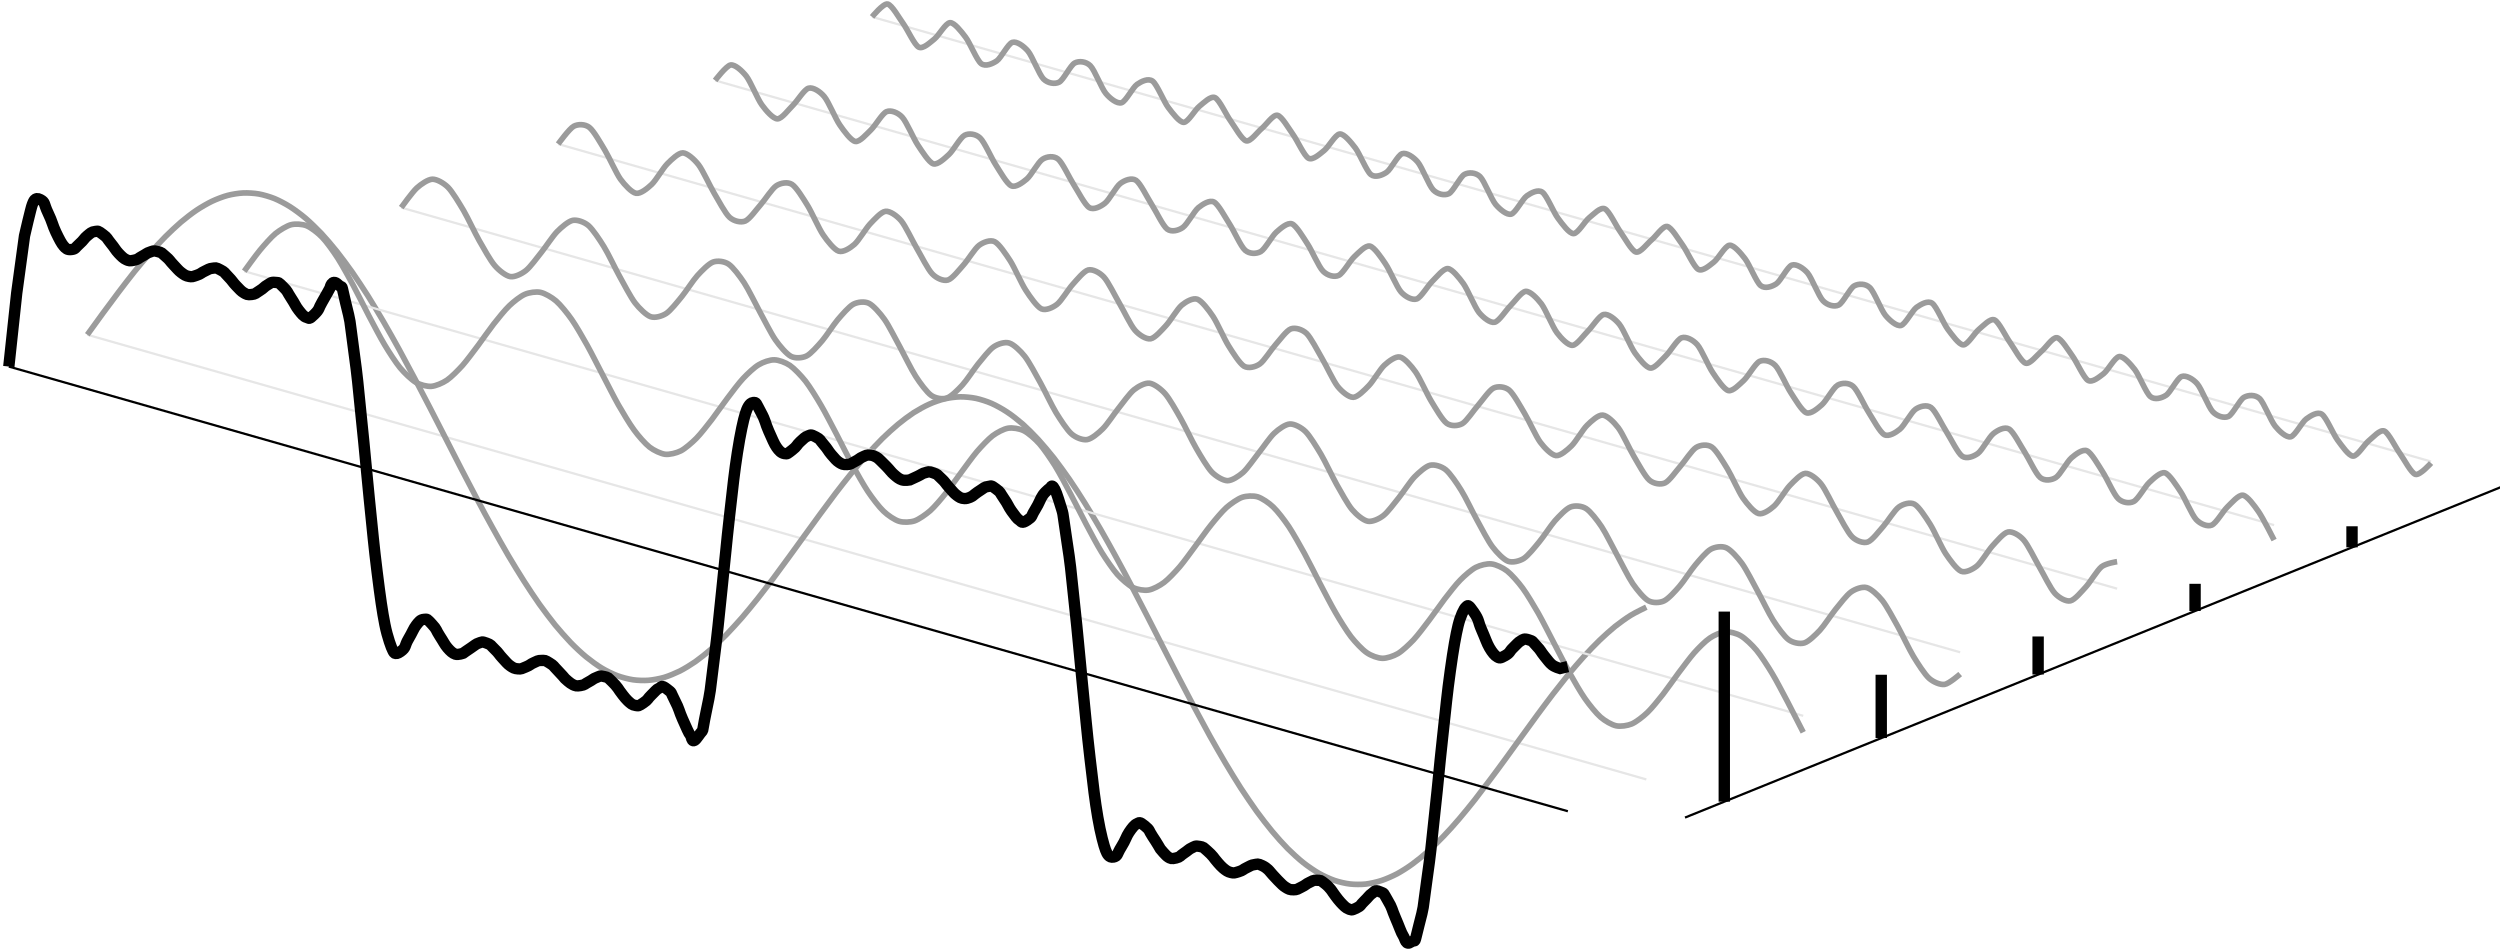
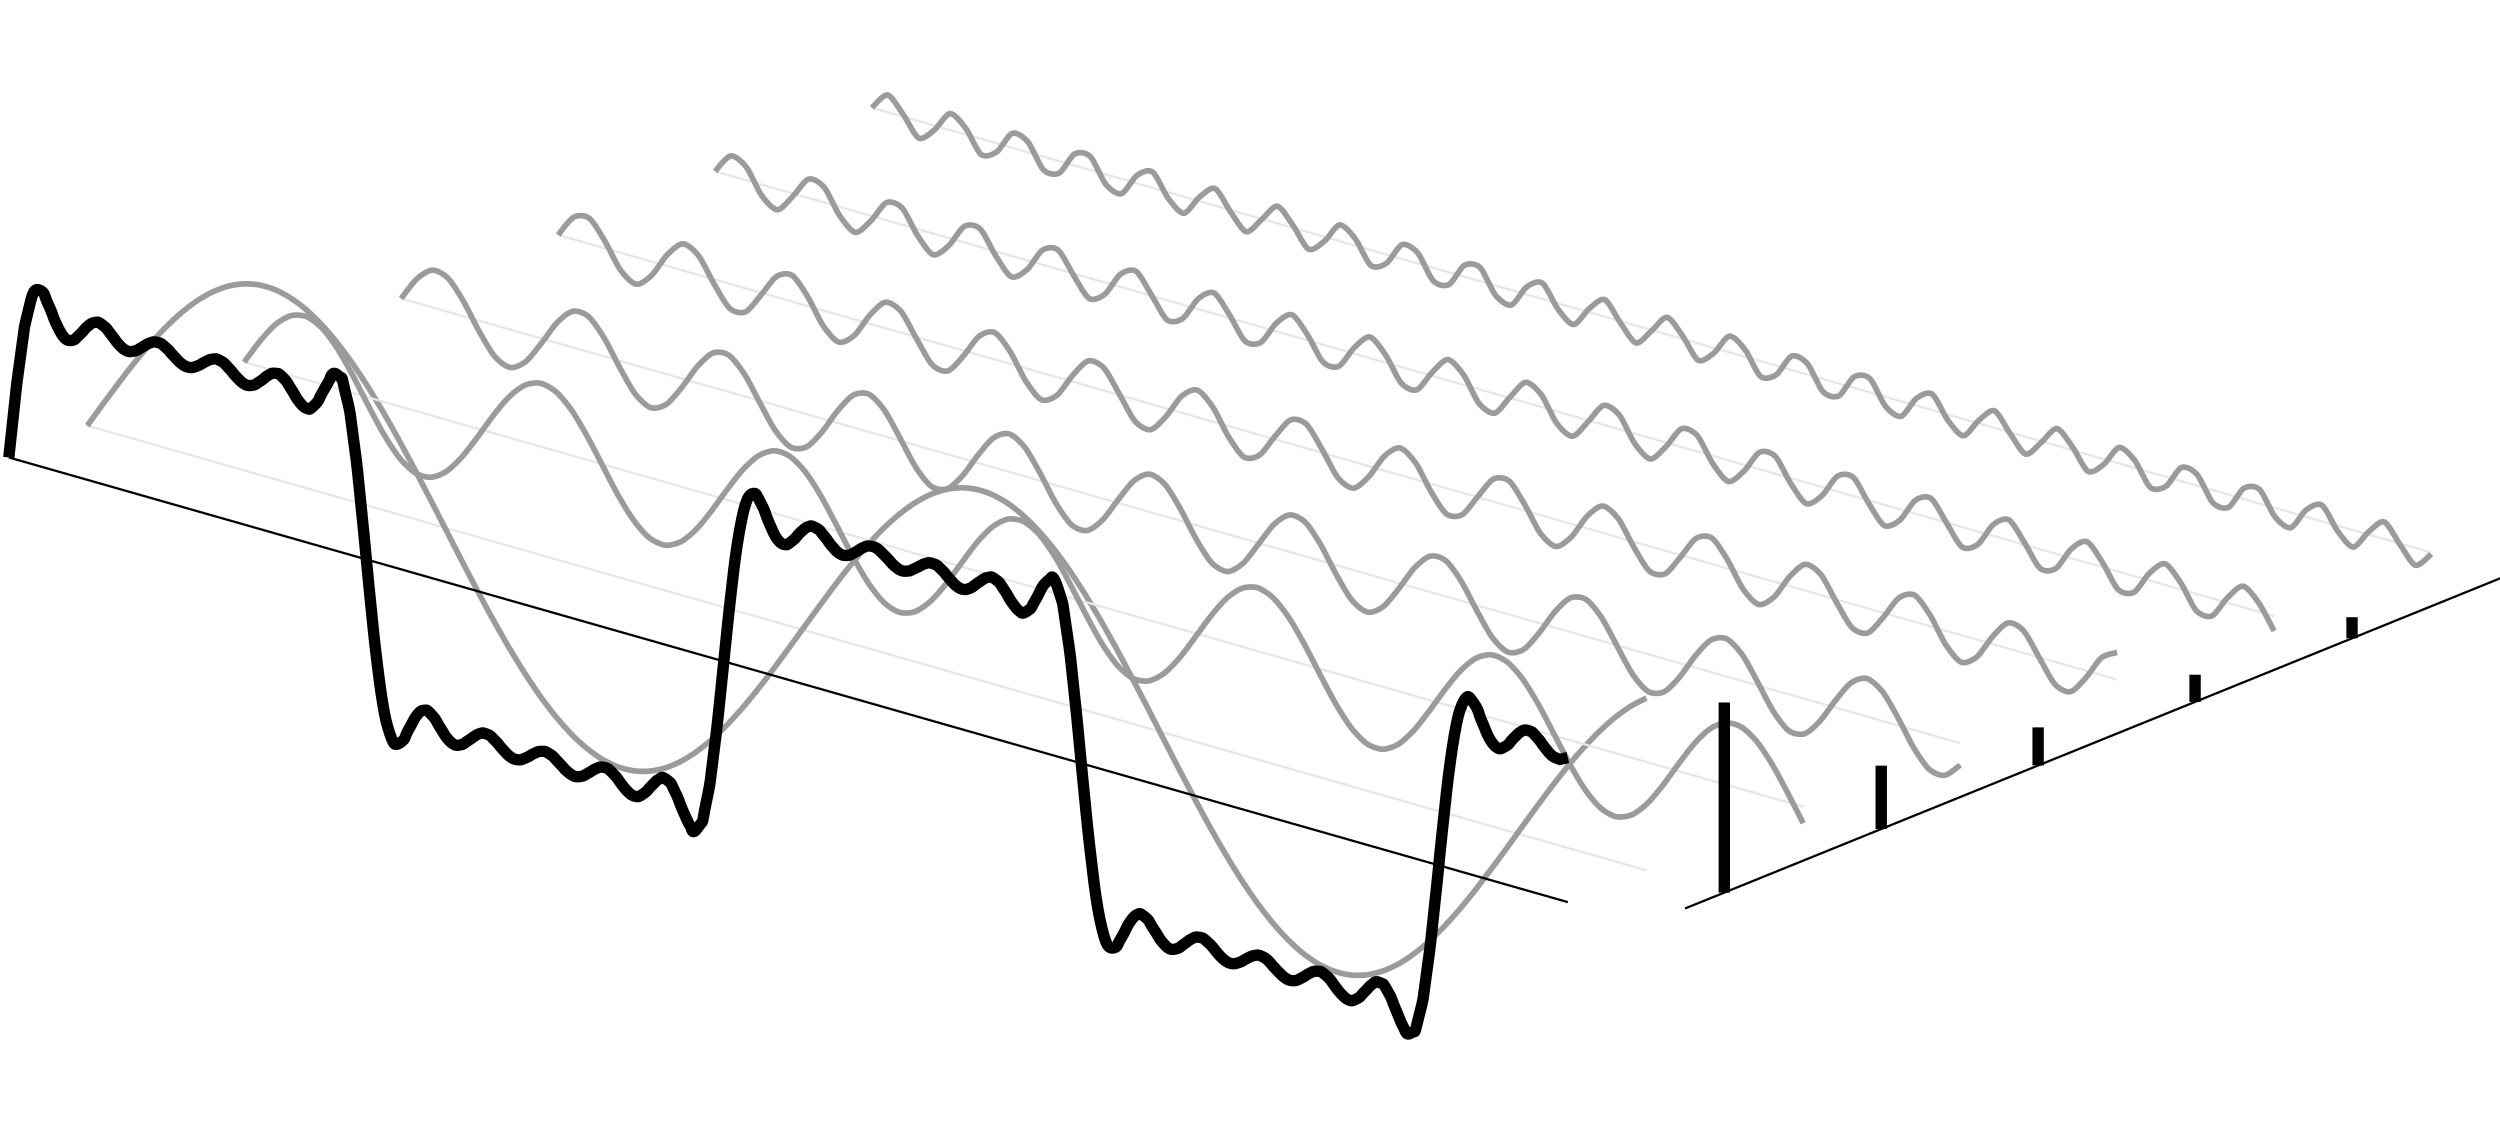
- <svg xmlns="http://www.w3.org/2000/svg" width="440px" height="167px" viewBox="0 0 440 167" version="1.1">
+ <svg xmlns="http://www.w3.org/2000/svg" width="440px" height="198px" viewBox="0 0 440 198" version="1.1">
  <defs />
  <g id="Page-1" stroke="none" stroke-width="1" fill="none" fill-rule="evenodd">
-     <g id="Artboard" transform="translate(0, -16)">
+     <g id="Artboard">
      <g id="surface1" transform="translate(1, 16)">
        <path d="M14.364,137.183 L288.757,58.915" id="Shape" stroke="#E6E6E6" stroke-width="0.399" transform="translate(151.5606, 98.04911) scale(1, -1) translate(-151.5606, -98.04911) " />
        <path d="M14.364,130.696 C14.364,130.696 16.359,133.441 17.113,134.486 C17.881,135.517 19.094,137.178 19.862,138.182 C20.617,139.187 21.843,140.767 22.598,141.718 C23.366,142.655 24.578,144.129 25.347,144.999 C26.101,145.856 27.327,147.182 28.095,147.946 C28.85,148.709 30.076,149.861 30.831,150.504 C31.599,151.147 32.812,152.097 33.58,152.606 C34.334,153.115 35.561,153.825 36.315,154.187 C37.083,154.548 38.296,155.017 39.064,155.218 C39.819,155.419 41.045,155.62 41.813,155.647 C42.568,155.687 43.794,155.606 44.549,155.472 C45.317,155.338 46.529,154.977 47.297,154.669 C48.052,154.361 49.278,153.718 50.033,153.236 C50.801,152.754 52.027,151.843 52.782,151.2 C53.55,150.544 54.763,149.365 55.531,148.562 C56.285,147.758 57.512,146.325 58.266,145.374 C59.034,144.423 60.247,142.763 61.015,141.678 C61.77,140.593 62.996,138.731 63.764,137.526 C64.519,136.321 65.745,134.285 66.499,132.986 C67.267,131.673 68.48,129.504 69.248,128.111 C70.003,126.731 71.229,124.441 71.984,123.008 C72.752,121.562 73.978,119.205 74.733,117.731 C75.501,116.258 76.713,113.861 77.482,112.374 C78.236,110.888 79.462,108.504 80.217,107.03 C80.985,105.557 82.198,103.2 82.966,101.767 C83.72,100.334 84.947,98.057 85.715,96.691 C86.469,95.312 87.696,93.155 88.45,91.856 C89.218,90.571 90.431,88.562 91.199,87.37 C91.954,86.178 93.18,84.343 93.935,83.272 C94.703,82.2 95.929,80.58 96.683,79.642 C97.452,78.718 98.664,77.325 99.432,76.535 C100.187,75.745 101.413,74.606 102.168,73.99 C102.936,73.361 104.149,72.477 104.917,72.022 C105.671,71.566 106.898,70.963 107.666,70.682 C108.42,70.401 109.646,70.08 110.401,69.972 C111.169,69.852 112.382,69.812 113.15,69.879 C113.905,69.932 115.131,70.173 115.885,70.388 C116.653,70.615 117.88,71.124 118.634,71.499 C119.402,71.888 120.615,72.624 121.383,73.16 C122.138,73.696 123.364,74.66 124.119,75.33 C124.887,75.986 126.1,77.164 126.868,77.941 C127.622,78.718 128.848,80.071 129.616,80.941 C130.371,81.825 131.597,83.312 132.352,84.263 C133.12,85.227 134.333,86.821 135.101,87.825 C135.855,88.843 137.082,90.504 137.836,91.548 C138.604,92.593 139.817,94.28 140.585,95.338 C141.34,96.383 142.566,98.084 143.334,99.115 C144.089,100.147 145.315,101.807 146.07,102.798 C146.838,103.789 148.05,105.356 148.818,106.294 C149.573,107.231 150.799,108.691 151.554,109.535 C152.322,110.392 153.548,111.691 154.303,112.441 C155.071,113.191 156.284,114.303 157.052,114.932 C157.806,115.562 159.033,116.472 159.787,116.968 C160.555,117.45 161.768,118.133 162.536,118.468 C163.291,118.816 164.517,119.245 165.285,119.419 C166.04,119.606 167.266,119.754 168.02,119.767 C168.788,119.78 170.001,119.66 170.769,119.499 C171.524,119.338 172.75,118.95 173.505,118.615 C174.273,118.28 175.499,117.597 176.254,117.088 C177.022,116.593 178.234,115.642 179.003,114.972 C179.757,114.289 180.983,113.084 181.738,112.254 C182.506,111.423 183.719,109.963 184.487,108.999 C185.241,108.022 186.468,106.334 187.236,105.222 C187.99,104.124 189.217,102.236 189.971,101.017 C190.739,99.798 191.952,97.736 192.72,96.423 C193.475,95.111 194.701,92.914 195.456,91.522 C196.224,90.129 197.45,87.825 198.204,86.379 C198.973,84.932 200.185,82.562 200.953,81.088 C201.708,79.615 202.934,77.218 203.689,75.731 C204.457,74.245 205.67,71.861 206.438,70.388 C207.192,68.928 208.419,66.584 209.187,65.151 C209.941,63.731 211.167,61.468 211.922,60.102 C212.69,58.736 213.903,56.593 214.671,55.321 C215.426,54.035 216.652,52.053 217.406,50.874 C218.175,49.696 219.401,47.901 220.155,46.843 C220.923,45.798 222.136,44.205 222.904,43.294 C223.659,42.37 224.885,41.017 225.64,40.254 C226.408,39.49 227.621,38.379 228.389,37.776 C229.143,37.173 230.369,36.343 231.138,35.901 C231.892,35.472 233.118,34.91 233.873,34.655 C234.641,34.388 235.854,34.106 236.622,34.026 C237.376,33.932 238.603,33.932 239.357,34.013 C240.125,34.106 241.338,34.374 242.106,34.629 C242.874,34.87 244.087,35.405 244.855,35.807 C245.61,36.209 246.836,36.986 247.591,37.548 C248.359,38.097 249.571,39.088 250.339,39.772 C251.094,40.455 252.32,41.66 253.075,42.45 C253.843,43.24 255.069,44.606 255.824,45.504 C256.592,46.388 257.805,47.901 258.573,48.865 C259.327,49.83 260.554,51.437 261.308,52.455 C262.076,53.459 263.289,55.133 264.057,56.178 C264.812,57.222 266.038,58.923 266.806,59.981 C267.561,61.026 268.787,62.713 269.541,63.745 C270.309,64.776 271.522,66.423 272.29,67.414 C273.045,68.392 274.271,69.946 275.026,70.883 C275.794,71.807 277.02,73.24 277.775,74.071 C278.543,74.914 279.755,76.187 280.524,76.923 C281.278,77.66 282.504,78.745 283.259,79.361 C284.027,79.963 285.24,80.847 286.008,81.316 C286.763,81.785 288.757,82.749 288.757,82.749" id="Shape" stroke="#9B9B9B" transform="translate(151.5606, 94.80541) scale(1, -1) translate(-151.5606, -94.80541) " />
        <path d="M41.988,125.987 L316.367,47.732" id="Shape" stroke="#E6E6E6" stroke-width="0.399" transform="translate(179.1777, 86.85938) scale(1, -1) translate(-179.1777, -86.85938) " />
        <path d="M41.988,120.592 C41.988,120.592 43.969,123.351 44.737,124.275 C45.492,125.186 46.718,126.579 47.473,127.208 C48.241,127.824 49.467,128.574 50.222,128.775 C50.99,128.963 52.202,128.896 52.97,128.588 C53.725,128.28 54.951,127.342 55.706,126.552 C56.474,125.762 57.687,124.061 58.455,122.869 C59.209,121.69 60.436,119.44 61.204,118.034 C61.958,116.628 63.185,114.15 63.939,112.704 C64.707,111.271 65.92,108.914 66.688,107.655 C67.443,106.382 68.669,104.494 69.423,103.583 C70.192,102.659 71.418,101.494 72.172,101.039 C72.94,100.583 74.153,100.275 74.921,100.329 C75.676,100.382 76.902,100.905 77.657,101.414 C78.425,101.936 79.638,103.168 80.406,104.012 C81.16,104.869 82.386,106.543 83.155,107.547 C83.909,108.565 85.135,110.333 85.89,111.297 C86.658,112.262 87.871,113.789 88.639,114.512 C89.393,115.235 90.62,116.199 91.374,116.521 C92.142,116.856 93.369,117.03 94.123,116.869 C94.891,116.708 96.104,116.012 96.872,115.356 C97.627,114.699 98.853,113.199 99.608,112.114 C100.376,111.03 101.588,108.9 102.356,107.534 C103.111,106.181 104.337,103.731 105.105,102.271 C105.86,100.824 107.086,98.4 107.841,97.061 C108.609,95.735 109.822,93.686 110.59,92.655 C111.344,91.61 112.571,90.217 113.325,89.628 C114.093,89.039 115.319,88.463 116.074,88.369 C116.842,88.289 118.055,88.583 118.823,88.972 C119.578,89.36 120.804,90.418 121.558,91.181 C122.326,91.958 123.539,93.525 124.307,94.516 C125.062,95.507 126.288,97.289 127.056,98.28 C127.811,99.284 129.037,100.918 129.792,101.722 C130.56,102.539 131.773,103.69 132.541,104.132 C133.295,104.588 134.521,105.016 135.276,104.989 C136.044,104.976 137.257,104.534 138.025,104.012 C138.78,103.489 140.006,102.204 140.774,101.239 C141.528,100.262 142.755,98.293 143.509,96.981 C144.277,95.681 145.49,93.297 146.258,91.851 C147.013,90.405 148.239,87.94 148.994,86.547 C149.762,85.155 150.988,82.972 151.743,81.833 C152.511,80.695 153.723,79.088 154.491,78.364 C155.246,77.628 156.472,76.811 157.227,76.583 C157.995,76.342 159.208,76.396 159.976,76.65 C160.73,76.918 161.957,77.775 162.725,78.445 C163.479,79.114 164.706,80.574 165.46,81.525 C166.228,82.463 167.441,84.217 168.209,85.235 C168.964,86.253 170.19,87.967 170.944,88.851 C171.713,89.735 172.939,91.047 173.693,91.623 C174.461,92.199 175.674,92.842 176.442,92.963 C177.197,93.083 178.423,92.896 179.178,92.521 C179.946,92.146 181.159,91.088 181.927,90.231 C182.681,89.387 183.907,87.579 184.676,86.36 C185.43,85.141 186.656,82.838 187.411,81.405 C188.179,79.985 189.392,77.507 190.16,76.074 C190.914,74.641 192.141,72.338 192.895,71.119 C193.663,69.887 194.89,68.092 195.644,67.235 C196.412,66.378 197.625,65.32 198.393,64.931 C199.148,64.556 200.374,64.356 201.129,64.476 C201.897,64.597 203.109,65.239 203.877,65.815 C204.632,66.378 205.858,67.69 206.626,68.574 C207.381,69.458 208.607,71.172 209.362,72.19 C210.13,73.208 211.343,74.963 212.111,75.9 C212.865,76.851 214.092,78.311 214.846,78.994 C215.614,79.664 216.84,80.521 217.595,80.789 C218.363,81.056 219.576,81.11 220.344,80.882 C221.099,80.641 222.325,79.838 223.079,79.101 C223.848,78.378 225.06,76.784 225.828,75.646 C226.583,74.507 227.809,72.324 228.577,70.931 C229.332,69.552 230.558,67.088 231.313,65.628 C232.081,64.181 233.294,61.797 234.062,60.498 C234.816,59.186 236.042,57.217 236.797,56.239 C237.565,55.262 238.778,53.976 239.546,53.454 C240.314,52.918 241.527,52.476 242.295,52.463 C243.049,52.436 244.276,52.851 245.03,53.293 C245.798,53.748 247.011,54.9 247.779,55.704 C248.534,56.521 249.76,58.141 250.515,59.146 C251.283,60.137 252.509,61.918 253.264,62.909 C254.032,63.9 255.244,65.481 256.012,66.244 C256.767,67.021 257.993,68.079 258.748,68.467 C259.516,68.856 260.729,69.164 261.497,69.07 C262.251,68.989 263.478,68.427 264.246,67.838 C265,67.248 266.227,65.856 266.981,64.824 C267.749,63.793 268.962,61.744 269.73,60.418 C270.485,59.079 271.711,56.655 272.465,55.208 C273.234,53.748 274.46,51.311 275.214,49.945 C275.982,48.579 277.195,46.449 277.963,45.364 C278.718,44.28 279.944,42.766 280.699,42.11 C281.467,41.44 282.68,40.744 283.448,40.583 C284.202,40.422 285.428,40.597 286.197,40.918 C286.951,41.239 288.177,42.19 288.932,42.914 C289.7,43.637 290.913,45.164 291.681,46.128 C292.435,47.092 293.662,48.86 294.416,49.878 C295.184,50.882 296.411,52.556 297.165,53.414 C297.933,54.271 299.146,55.503 299.914,56.012 C300.669,56.534 301.895,57.07 302.65,57.123 C303.418,57.177 304.63,56.869 305.398,56.414 C306.153,55.972 307.379,54.806 308.147,53.882 C308.902,52.972 310.128,51.083 310.883,49.824 C311.651,48.565 312.864,46.208 313.632,44.775 C314.386,43.329 316.367,39.445 316.367,39.445" id="Shape" stroke="#9B9B9B" transform="translate(179.1777, 84.16214) scale(1, -1) translate(-179.1777, -84.16214) " />
        <path d="M69.612,114.804 L343.991,36.536" id="Shape" stroke="#E6E6E6" stroke-width="0.399" transform="translate(206.8016, 75.66964) scale(1, -1) translate(-206.8016, -75.66964) " />
        <path d="M69.612,115.474 C69.612,115.474 71.593,118.233 72.361,118.929 C73.116,119.612 74.342,120.443 75.096,120.469 C75.865,120.483 77.077,119.813 77.845,119.05 C78.6,118.286 79.826,116.251 80.594,114.952 C81.349,113.652 82.575,111.027 83.33,109.688 C84.098,108.349 85.311,106.152 86.079,105.269 C86.833,104.385 88.059,103.447 88.814,103.327 C89.582,103.206 90.808,103.795 91.563,104.398 C92.331,105.001 93.544,106.688 94.312,107.639 C95.066,108.59 96.293,110.465 97.047,111.242 C97.815,112.019 99.028,113.063 99.796,113.224 C100.551,113.371 101.777,112.969 102.545,112.327 C103.3,111.684 104.526,109.849 105.281,108.617 C106.049,107.385 107.261,104.786 108.029,103.407 C108.784,102.041 110.01,99.697 110.765,98.706 C111.533,97.715 112.759,96.523 113.514,96.269 C114.282,96.001 115.495,96.349 116.263,96.844 C117.017,97.34 118.244,98.894 118.998,99.818 C119.766,100.755 120.979,102.67 121.747,103.514 C122.502,104.344 123.728,105.603 124.496,105.885 C125.251,106.166 126.477,106.032 127.231,105.523 C127.999,105.014 129.212,103.394 129.98,102.228 C130.735,101.077 131.961,98.545 132.716,97.152 C133.484,95.76 134.697,93.309 135.465,92.211 C136.219,91.126 137.445,89.693 138.214,89.291 C138.968,88.902 140.194,88.983 140.949,89.358 C141.717,89.733 142.93,91.139 143.698,92.023 C144.453,92.907 145.679,94.849 146.433,95.733 C147.201,96.63 148.428,98.063 149.182,98.465 C149.95,98.867 151.163,99.001 151.931,98.626 C152.686,98.251 153.912,96.871 154.667,95.8 C155.435,94.728 156.647,92.277 157.416,90.898 C158.17,89.505 159.396,86.961 160.164,85.782 C160.919,84.603 162.145,82.943 162.9,82.42 C163.668,81.885 164.881,81.697 165.649,81.952 C166.403,82.206 167.63,83.425 168.384,84.255 C169.152,85.086 170.379,87.001 171.133,87.938 C171.901,88.862 173.114,90.456 173.882,90.965 C174.637,91.487 175.863,91.876 176.617,91.635 C177.386,91.407 178.598,90.269 179.366,89.291 C180.121,88.327 181.347,86.01 182.115,84.63 C182.87,83.264 184.096,80.666 184.851,79.407 C185.619,78.161 186.832,76.286 187.6,75.63 C188.354,74.961 189.58,74.519 190.335,74.639 C191.103,74.76 192.329,75.777 193.084,76.541 C193.852,77.291 195.065,79.166 195.833,80.117 C196.587,81.068 197.814,82.782 198.568,83.398 C199.336,84.014 200.549,84.657 201.317,84.563 C202.072,84.469 203.298,83.586 204.066,82.715 C204.821,81.858 206.047,79.688 206.802,78.349 C207.57,77.01 208.782,74.385 209.55,73.086 C210.305,71.773 211.531,69.711 212.286,68.92 C213.054,68.144 214.28,67.42 215.035,67.407 C215.803,67.407 217.016,68.184 217.784,68.867 C218.538,69.536 219.765,71.331 220.519,72.282 C221.287,73.233 222.5,75.054 223.268,75.764 C224.023,76.474 225.249,77.344 226.017,77.385 C226.772,77.425 227.998,76.809 228.752,76.072 C229.52,75.322 230.733,73.327 231.501,72.041 C232.256,70.755 233.482,68.13 234.237,66.777 C235.005,65.425 236.218,63.202 236.986,62.304 C237.754,61.394 238.967,60.416 239.735,60.269 C240.489,60.121 241.715,60.67 242.47,61.26 C243.238,61.836 244.451,63.51 245.219,64.447 C245.974,65.398 247.2,67.286 247.954,68.077 C248.722,68.853 249.949,69.952 250.703,70.126 C251.471,70.3 252.684,69.952 253.452,69.336 C254.207,68.719 255.433,66.925 256.188,65.693 C256.956,64.474 258.168,61.889 258.937,60.51 C259.691,59.13 260.917,56.76 261.685,55.755 C262.44,54.751 263.666,53.505 264.421,53.224 C265.189,52.943 266.402,53.237 267.17,53.706 C267.924,54.188 269.151,55.715 269.905,56.639 C270.673,57.55 271.9,59.478 272.654,60.336 C273.422,61.179 274.635,62.478 275.403,62.773 C276.158,63.081 277.384,62.987 278.138,62.505 C278.907,62.023 280.119,60.456 280.887,59.304 C281.642,58.166 282.868,55.648 283.636,54.255 C284.391,52.862 285.617,50.385 286.372,49.273 C287.14,48.175 288.353,46.688 289.121,46.273 C289.875,45.858 291.101,45.885 291.856,46.246 C292.624,46.594 293.85,47.974 294.605,48.844 C295.373,49.715 296.586,51.657 297.354,52.554 C298.108,53.452 299.335,54.925 300.089,55.34 C300.857,55.769 302.07,55.943 302.838,55.594 C303.593,55.26 304.819,53.907 305.587,52.849 C306.342,51.804 307.568,49.38 308.323,48.001 C309.091,46.608 310.303,44.05 311.071,42.858 C311.826,41.666 313.052,39.965 313.807,39.416 C314.575,38.853 315.801,38.626 316.556,38.853 C317.324,39.081 318.537,40.273 319.305,41.09 C320.059,41.907 321.286,43.809 322.04,44.746 C322.808,45.684 324.021,47.291 324.789,47.827 C325.544,48.362 326.77,48.804 327.538,48.59 C328.293,48.389 329.519,47.291 330.273,46.34 C331.042,45.389 332.254,43.099 333.022,41.733 C333.777,40.367 335.003,37.755 335.758,36.496 C336.526,35.237 337.752,33.322 338.507,32.639 C339.275,31.956 340.488,31.447 341.256,31.554 C342.01,31.648 343.991,33.376 343.991,33.376" id="Shape" stroke="#9B9B9B" transform="translate(206.8016, 76.00481) scale(1, -1) translate(-206.8016, -76.00481) " />
        <path d="M97.236,103.607 L371.615,25.353" id="Shape" stroke="#E6E6E6" stroke-width="0.399" transform="translate(234.4254, 64.47991) scale(1, -1) translate(-234.4254, -64.47991) " />
        <path d="M97.236,102.364 C97.236,102.364 99.217,105.097 99.985,105.498 C100.739,105.9 101.966,105.887 102.72,105.298 C103.488,104.708 104.701,102.539 105.469,101.266 C106.224,100.007 107.45,97.235 108.205,96.177 C108.973,95.132 110.199,93.82 110.954,93.699 C111.722,93.565 112.934,94.543 113.702,95.266 C114.457,95.989 115.683,98.119 116.438,98.882 C117.206,99.659 118.419,100.824 119.187,100.811 C119.941,100.784 121.168,99.713 121.936,98.735 C122.69,97.757 123.917,95.039 124.671,93.753 C125.439,92.467 126.652,90.137 127.42,89.454 C128.175,88.771 129.401,88.503 130.155,88.811 C130.924,89.132 132.136,90.86 132.904,91.731 C133.659,92.588 134.885,94.543 135.653,95.039 C136.408,95.521 137.634,95.748 138.389,95.266 C139.157,94.784 140.37,92.775 141.138,91.543 C141.892,90.311 143.118,87.498 143.873,86.387 C144.641,85.262 145.867,83.735 146.622,83.507 C147.39,83.266 148.603,84.03 149.371,84.699 C150.126,85.356 151.352,87.458 152.106,88.275 C152.874,89.079 154.087,90.445 154.855,90.525 C155.61,90.606 156.836,89.775 157.604,88.864 C158.359,87.967 159.585,85.342 160.34,84.043 C161.108,82.744 162.32,80.28 163.089,79.503 C163.843,78.713 165.069,78.204 165.824,78.431 C166.592,78.646 167.818,80.239 168.573,81.083 C169.341,81.927 170.554,83.963 171.322,84.539 C172.076,85.101 173.303,85.556 174.057,85.181 C174.825,84.806 176.038,82.985 176.806,81.806 C177.561,80.614 178.787,77.775 179.555,76.61 C180.31,75.445 181.536,73.704 182.29,73.356 C183.059,73.021 184.271,73.556 185.039,74.159 C185.794,74.748 187.02,76.811 187.775,77.641 C188.543,78.485 189.769,80.012 190.524,80.199 C191.292,80.387 192.505,79.784 193.273,78.967 C194.027,78.164 195.253,75.646 196.008,74.347 C196.776,73.048 197.989,70.463 198.757,69.592 C199.512,68.722 200.738,67.972 201.506,68.092 C202.26,68.213 203.487,69.632 204.241,70.449 C205.009,71.28 206.222,73.369 206.99,74.012 C207.745,74.641 208.971,75.324 209.726,75.056 C210.494,74.775 211.72,73.181 212.475,72.043 C213.243,70.905 214.455,68.079 215.223,66.86 C215.978,65.641 217.204,63.713 217.959,63.257 C218.727,62.815 219.94,63.123 220.708,63.646 C221.462,64.155 222.689,66.15 223.457,67.007 C224.211,67.864 225.438,69.552 226.192,69.833 C226.96,70.114 228.173,69.753 228.941,69.043 C229.696,68.32 230.922,65.936 231.677,64.637 C232.445,63.351 233.671,60.659 234.425,59.708 C235.193,58.757 236.406,57.766 237.174,57.793 C237.929,57.806 239.155,59.052 239.91,59.842 C240.678,60.619 241.891,62.748 242.659,63.445 C243.413,64.141 244.64,65.052 245.394,64.878 C246.162,64.717 247.388,63.324 248.143,62.253 C248.911,61.168 250.124,58.382 250.892,57.123 C251.647,55.878 252.873,53.762 253.627,53.213 C254.395,52.664 255.608,52.731 256.376,53.159 C257.131,53.601 258.357,55.503 259.125,56.36 C259.88,57.231 261.106,59.039 261.861,59.414 C262.629,59.789 263.841,59.681 264.61,59.065 C265.364,58.436 266.59,56.199 267.345,54.927 C268.113,53.655 269.339,50.896 270.094,49.878 C270.862,48.847 272.075,47.628 272.843,47.534 C273.597,47.44 274.824,48.498 275.578,49.235 C276.346,49.972 277.559,52.114 278.327,52.864 C279.082,53.614 280.308,54.726 281.076,54.659 C281.831,54.606 283.057,53.44 283.811,52.436 C284.58,51.431 285.792,48.686 286.56,47.414 C287.315,46.128 288.541,43.851 289.296,43.208 C290.064,42.552 291.29,42.378 292.045,42.726 C292.813,43.074 294.026,44.856 294.794,45.713 C295.548,46.583 296.774,48.512 297.529,48.967 C298.297,49.436 299.51,49.556 300.278,49.034 C301.033,48.525 302.259,46.449 303.027,45.204 C303.781,43.958 305.008,41.159 305.762,40.061 C306.53,38.976 307.743,37.53 308.511,37.329 C309.266,37.128 310.492,37.972 311.247,38.655 C312.015,39.338 313.241,41.467 313.996,42.257 C314.764,43.048 315.976,44.347 316.744,44.4 C317.499,44.44 318.725,43.516 319.48,42.579 C320.248,41.655 321.461,39.003 322.229,37.704 C322.983,36.405 324.21,33.981 324.978,33.231 C325.732,32.494 326.959,32.065 327.713,32.32 C328.481,32.574 329.694,34.222 330.462,35.079 C331.217,35.936 332.443,37.945 333.198,38.481 C333.966,39.03 335.192,39.391 335.946,38.976 C336.715,38.561 337.927,36.673 338.695,35.467 C339.45,34.262 340.676,31.436 341.431,30.284 C342.199,29.132 343.412,27.472 344.18,27.164 C344.934,26.869 346.161,27.485 346.929,28.101 C347.683,28.731 348.909,30.806 349.664,31.637 C350.432,32.467 351.645,33.94 352.413,34.088 C353.168,34.235 354.394,33.552 355.148,32.695 C355.916,31.851 357.129,29.306 357.897,27.994 C358.652,26.695 359.878,24.15 360.646,23.306 C361.401,22.476 362.627,21.806 363.382,21.967 C364.15,22.128 365.362,23.614 366.131,24.445 C366.885,25.275 368.111,27.351 368.866,27.967 C369.634,28.57 371.615,28.864 371.615,28.864" id="Shape" stroke="#9B9B9B" transform="translate(234.4254, 63.85858) scale(1, -1) translate(-234.4254, -63.85858) " />
        <path d="M124.86,92.424 L399.239,14.156" id="Shape" stroke="#E6E6E6" stroke-width="0.399" transform="translate(262.0493, 53.29018) scale(1, -1) translate(-262.0493, -53.29018) " />
        <path d="M124.86,92.323 C124.86,92.323 126.841,94.935 127.595,95.042 C128.363,95.149 129.576,94.051 130.344,93.086 C131.099,92.109 132.325,89.055 133.093,88.011 C133.848,86.966 135.074,85.573 135.828,85.56 C136.597,85.56 137.809,87.22 138.577,87.97 C139.332,88.72 140.558,90.756 141.313,90.957 C142.081,91.171 143.307,90.395 144.062,89.497 C144.83,88.586 146.043,85.573 146.811,84.475 C147.565,83.377 148.791,81.703 149.546,81.582 C150.314,81.461 151.527,82.895 152.295,83.631 C153.05,84.354 154.276,86.524 155.044,86.832 C155.799,87.14 157.025,86.685 157.779,85.868 C158.547,85.051 159.76,82.118 160.528,80.966 C161.283,79.828 162.509,77.886 163.264,77.645 C164.032,77.417 165.258,78.595 166.013,79.292 C166.781,79.988 167.993,82.265 168.762,82.667 C169.516,83.069 170.742,82.921 171.497,82.198 C172.265,81.488 173.478,78.649 174.246,77.484 C175,76.305 176.227,74.109 176.995,73.774 C177.749,73.426 178.976,74.336 179.73,74.979 C180.498,75.636 181.711,77.966 182.479,78.448 C183.234,78.944 184.46,79.104 185.215,78.488 C185.983,77.872 187.209,75.18 187.963,74.002 C188.732,72.81 189.944,70.399 190.712,69.944 C191.467,69.475 192.693,70.104 193.448,70.694 C194.216,71.283 195.429,73.64 196.197,74.203 C196.951,74.765 198.178,75.247 198.946,74.738 C199.7,74.229 200.926,71.711 201.681,70.52 C202.449,69.341 203.662,66.729 204.43,66.153 C205.185,65.591 206.411,65.899 207.165,66.435 C207.933,66.957 209.16,69.301 209.914,69.93 C210.682,70.546 211.895,71.323 212.663,70.921 C213.418,70.533 214.644,68.229 215.399,67.051 C216.167,65.872 217.379,63.1 218.148,62.43 C218.902,61.761 220.128,61.761 220.896,62.203 C221.651,62.645 222.877,64.948 223.632,65.618 C224.4,66.301 225.613,67.359 226.381,67.078 C227.135,66.783 228.362,64.72 229.116,63.555 C229.884,62.403 231.097,59.511 231.865,58.747 C232.633,57.97 233.846,57.649 234.614,58.011 C235.369,58.359 236.595,60.582 237.35,61.292 C238.118,62.015 239.33,63.341 240.098,63.167 C240.853,62.993 242.079,61.185 242.834,60.06 C243.602,58.948 244.828,55.961 245.583,55.091 C246.351,54.234 247.564,53.604 248.332,53.859 C249.086,54.113 250.312,56.216 251.067,56.953 C251.835,57.703 253.048,59.256 253.816,59.203 C254.571,59.149 255.797,57.609 256.565,56.551 C257.32,55.479 258.546,52.439 259.3,51.488 C260.068,50.551 261.281,49.6 262.049,49.761 C262.804,49.908 264.03,51.85 264.785,52.613 C265.553,53.363 266.779,55.145 267.534,55.198 C268.302,55.252 269.514,54.006 270.283,53.002 C271.037,51.997 272.263,48.93 273.018,47.926 C273.786,46.908 274.999,45.649 275.767,45.703 C276.521,45.743 277.748,47.511 278.516,48.261 C279.27,49.011 280.497,50.966 281.251,51.127 C282.019,51.301 283.232,50.363 284,49.426 C284.755,48.488 285.981,45.448 286.736,44.377 C287.504,43.305 288.73,41.752 289.484,41.698 C290.253,41.631 291.465,43.171 292.233,43.908 C292.988,44.658 294.214,46.761 294.969,47.028 C295.737,47.296 296.95,46.68 297.718,45.823 C298.472,44.966 299.699,41.979 300.467,40.868 C301.221,39.743 302.447,37.908 303.202,37.734 C303.97,37.56 305.183,38.859 305.951,39.569 C306.706,40.292 307.932,42.515 308.686,42.877 C309.454,43.238 310.681,42.944 311.435,42.18 C312.203,41.417 313.416,38.524 314.184,37.372 C314.939,36.207 316.165,34.118 316.92,33.836 C317.688,33.542 318.9,34.573 319.669,35.256 C320.423,35.926 321.649,38.229 322.417,38.685 C323.172,39.127 324.398,39.153 325.153,38.484 C325.921,37.828 327.134,35.069 327.902,33.877 C328.656,32.698 329.883,30.381 330.637,29.979 C331.405,29.564 332.632,30.328 333.386,30.944 C334.154,31.573 335.367,33.917 336.135,34.453 C336.89,34.975 338.116,35.31 338.871,34.747 C339.639,34.185 340.851,31.6 341.619,30.408 C342.374,29.216 343.6,26.698 344.355,26.176 C345.123,25.653 346.349,26.122 347.104,26.671 C347.872,27.234 349.085,29.591 349.853,30.18 C350.607,30.783 351.834,31.426 352.588,30.97 C353.356,30.515 354.569,28.118 355.337,26.926 C356.092,25.747 357.318,23.042 358.086,22.426 C358.841,21.796 360.067,21.944 360.821,22.426 C361.589,22.908 362.802,25.238 363.57,25.895 C364.325,26.551 365.551,27.475 366.306,27.14 C367.074,26.792 368.3,24.622 369.055,23.444 C369.823,22.278 371.035,19.439 371.804,18.716 C372.558,17.993 373.784,17.819 374.539,18.22 C375.307,18.609 376.52,20.872 377.288,21.582 C378.042,22.278 379.269,23.47 380.037,23.256 C380.791,23.028 382.018,21.1 382.772,19.961 C383.54,18.823 384.753,15.877 385.521,15.046 C386.276,14.229 387.502,13.747 388.257,14.055 C389.025,14.35 390.251,16.52 391.005,17.243 C391.774,17.979 392.986,19.426 393.754,19.319 C394.509,19.211 395.735,17.537 396.49,16.453 C397.258,15.354 399.239,11.43 399.239,11.43" id="Shape" stroke="#9B9B9B" transform="translate(262.0493, 53.23967) scale(1, -1) translate(-262.0493, -53.23967) " />
        <path d="M152.484,81.228 L426.863,2.973" id="Shape" stroke="#E6E6E6" stroke-width="0.399" transform="translate(289.6731, 42.10045) scale(1, -1) translate(-289.6731, -42.10045) " />
        <path d="M152.484,81.238 C152.484,81.238 154.464,83.662 155.219,83.502 C155.987,83.327 157.2,81.118 157.968,80.06 C158.723,79.015 159.949,76.283 160.703,75.908 C161.472,75.533 162.698,76.752 163.452,77.341 C164.22,77.944 165.433,80.167 166.201,80.22 C166.956,80.261 168.182,78.68 168.937,77.676 C169.705,76.685 170.918,73.604 171.686,73.015 C172.44,72.439 173.666,72.975 174.435,73.497 C175.189,74.019 176.415,76.511 177.17,76.752 C177.938,76.993 179.151,76.122 179.919,75.225 C180.673,74.327 181.9,71.073 182.654,70.31 C183.422,69.546 184.649,69.359 185.403,69.747 C186.171,70.136 187.384,72.72 188.152,73.122 C188.907,73.524 190.133,73.403 190.888,72.653 C191.656,71.903 192.868,68.649 193.636,67.752 C194.391,66.841 195.617,65.903 196.385,66.131 C197.14,66.359 198.366,68.836 199.121,69.359 C199.889,69.894 201.102,70.497 201.87,69.921 C202.624,69.359 203.851,66.305 204.605,65.301 C205.373,64.296 206.599,62.649 207.354,62.676 C208.122,62.716 209.335,64.912 210.103,65.515 C210.858,66.118 212.084,67.377 212.838,67.028 C213.606,66.667 214.819,63.975 215.587,62.917 C216.342,61.872 217.568,59.609 218.336,59.421 C219.091,59.234 220.317,60.988 221.072,61.604 C221.84,62.234 223.052,64.069 223.821,63.921 C224.575,63.774 225.801,61.618 226.556,60.56 C227.324,59.515 228.537,56.756 229.305,56.354 C230.073,55.966 231.286,57.118 232.054,57.72 C232.808,58.31 234.035,60.56 234.789,60.627 C235.557,60.694 236.77,59.167 237.538,58.176 C238.293,57.185 239.519,54.077 240.274,53.488 C241.042,52.886 242.268,53.368 243.023,53.877 C243.791,54.386 245.003,56.89 245.771,57.158 C246.526,57.412 247.752,56.595 248.507,55.711 C249.275,54.827 250.488,51.56 251.256,50.783 C252.01,50.006 253.237,49.752 254.005,50.127 C254.759,50.515 255.985,53.1 256.74,53.515 C257.508,53.93 258.721,53.863 259.489,53.127 C260.244,52.39 261.47,49.149 262.224,48.238 C262.993,47.327 264.219,46.323 264.973,46.524 C265.741,46.738 266.954,49.202 267.722,49.738 C268.477,50.274 269.703,50.93 270.458,50.381 C271.226,49.845 272.439,46.805 273.207,45.801 C273.961,44.783 275.187,43.082 275.956,43.095 C276.71,43.109 277.936,45.278 278.691,45.881 C279.459,46.484 280.672,47.81 281.44,47.461 C282.194,47.127 283.421,44.475 284.175,43.417 C284.943,42.359 286.17,40.055 286.924,39.854 C287.692,39.653 288.905,41.354 289.673,41.984 C290.428,42.6 291.654,44.475 292.409,44.354 C293.177,44.22 294.389,42.104 295.157,41.06 C295.912,40.015 297.138,37.216 297.906,36.801 C298.661,36.386 299.887,37.497 300.642,38.086 C301.41,38.676 302.623,40.966 303.391,41.046 C304.145,41.127 305.372,39.653 306.126,38.676 C306.894,37.685 308.12,34.564 308.875,33.948 C309.643,33.332 310.856,33.747 311.624,34.256 C312.379,34.752 313.605,37.283 314.359,37.551 C315.127,37.819 316.34,37.069 317.108,36.198 C317.863,35.327 319.089,32.046 319.857,31.269 C320.612,30.479 321.838,30.158 322.593,30.519 C323.361,30.881 324.573,33.466 325.342,33.894 C326.096,34.323 327.322,34.323 328.077,33.6 C328.845,32.89 330.071,29.649 330.826,28.725 C331.594,27.801 332.807,26.743 333.575,26.93 C334.329,27.118 335.556,29.569 336.31,30.118 C337.078,30.653 338.291,31.377 339.059,30.841 C339.814,30.319 341.04,27.305 341.795,26.287 C342.563,25.269 343.789,23.515 344.544,23.515 C345.312,23.502 346.524,25.631 347.292,26.247 C348.047,26.863 349.273,28.229 350.028,27.908 C350.796,27.586 352.009,24.975 352.777,23.917 C353.531,22.859 354.758,20.502 355.526,20.287 C356.28,20.073 357.507,21.72 358.261,22.35 C359.029,22.966 360.242,24.881 361.01,24.774 C361.765,24.667 362.991,22.604 363.745,21.56 C364.514,20.515 365.74,17.689 366.494,17.261 C367.262,16.819 368.475,17.877 369.243,18.452 C369.998,19.042 371.224,21.359 371.979,21.452 C372.747,21.546 373.96,20.14 374.728,19.162 C375.482,18.185 376.708,15.037 377.477,14.408 C378.231,13.778 379.457,14.14 380.212,14.636 C380.98,15.118 382.193,17.662 382.961,17.944 C383.715,18.225 384.942,17.542 385.696,16.685 C386.464,15.827 387.691,12.546 388.445,11.743 C389.213,10.939 390.426,10.564 391.194,10.912 C391.949,11.261 393.175,13.832 393.93,14.274 C394.698,14.716 395.91,14.769 396.678,14.073 C397.433,13.377 398.659,10.149 399.427,9.211 C400.182,8.274 401.408,7.162 402.163,7.336 C402.931,7.511 404.144,9.935 404.912,10.484 C405.666,11.033 406.893,11.823 407.647,11.301 C408.415,10.792 409.641,7.819 410.396,6.787 C411.164,5.769 412.377,3.961 413.145,3.935 C413.9,3.908 415.126,5.997 415.88,6.613 C416.648,7.229 417.861,8.649 418.629,8.354 C419.384,8.046 420.61,5.475 421.378,4.417 C422.133,3.359 423.359,0.961 424.114,0.72 C424.882,0.479 426.863,2.716 426.863,2.716" id="Shape" stroke="#9B9B9B" transform="translate(289.6731, 42.10571) scale(1, -1) translate(-289.6731, -42.10571) " />
        <path d="M0.552,136.437 L1.94,149.362 L3.315,159.446 C3.315,159.446 4.462,164.439 4.689,164.964 C4.916,165.489 5.123,166.349 6.077,165.835 C7.032,165.321 6.649,165.152 7.452,163.478 C8.255,161.803 8.238,161.346 8.826,160.103 C9.415,158.859 9.857,158.035 10.214,157.638 C10.571,157.242 10.809,156.933 11.589,157.036 C12.368,157.138 12.166,157.304 12.963,158 C13.76,158.696 13.816,159.018 14.351,159.446 C14.886,159.874 15.104,160.152 15.725,160.21 C16.347,160.267 16.176,160.386 17.1,159.701 C18.024,159.015 17.754,159.043 18.488,158.161 C19.221,157.279 19.3,156.976 19.862,156.379 C20.424,155.782 20.772,155.446 21.237,155.241 C21.701,155.036 21.814,154.984 22.625,155.161 C23.435,155.338 23.298,155.482 23.999,155.844 C24.7,156.206 24.816,156.413 25.374,156.58 C25.931,156.748 25.912,156.905 26.761,156.674 C27.611,156.443 27.312,156.521 28.136,155.83 C28.96,155.14 28.833,155.07 29.51,154.37 C30.188,153.671 30.373,153.372 30.898,152.978 C31.424,152.583 31.694,152.393 32.273,152.295 C32.852,152.196 32.845,152.239 33.647,152.509 C34.449,152.779 34.378,152.932 35.022,153.219 C35.665,153.506 35.777,153.686 36.41,153.741 C37.042,153.796 36.885,153.937 37.784,153.46 C38.683,152.982 38.381,153.066 39.158,152.281 C39.936,151.497 39.926,151.318 40.546,150.674 C41.167,150.03 41.459,149.676 41.921,149.415 C42.383,149.154 42.515,149.018 43.295,149.12 C44.075,149.223 43.903,149.304 44.683,149.777 C45.464,150.25 45.512,150.502 46.058,150.795 C46.604,151.087 46.657,151.34 47.432,151.25 C48.207,151.16 47.902,151.368 48.82,150.473 C49.738,149.578 49.465,149.65 50.195,148.558 C50.924,147.466 51.037,147.029 51.569,146.362 C52.101,145.694 52.444,145.226 52.957,145.089 C53.469,144.953 53.329,144.634 54.331,145.625 C55.334,146.616 54.975,146.574 55.706,147.808 C56.437,149.042 57.094,150.286 57.094,150.286 C57.094,150.286 57.386,151.946 58.468,150.902 C59.551,149.857 58.864,151.659 59.843,147.634 C60.822,143.608 60.401,145.64 61.231,139.545 C62.061,133.449 61.87,134.367 62.605,127.344 C63.341,120.32 63.317,119.777 63.98,113.295 C64.642,106.812 64.79,104.987 65.367,100.33 C65.945,95.673 66.291,93.291 66.742,91.022 C67.193,88.753 67.934,86.824 68.116,86.509 C68.299,86.194 68.43,85.512 69.491,86.268 C70.551,87.024 70.157,87.264 70.879,88.478 C71.6,89.692 71.805,90.349 72.253,90.915 C72.701,91.481 72.982,91.903 73.628,91.946 C74.273,91.99 74.09,92.081 75.016,91.103 C75.941,90.124 75.699,90.077 76.39,89.027 C77.081,87.976 77.253,87.519 77.765,86.924 C78.276,86.329 78.678,85.974 79.152,85.812 C79.627,85.651 80.527,85.987 80.527,85.987 C80.527,85.987 81.236,86.505 81.901,86.937 C82.566,87.369 82.765,87.626 83.289,87.781 C83.813,87.936 83.766,88.104 84.664,87.754 C85.561,87.405 85.235,87.473 86.038,86.71 C86.841,85.947 86.778,85.821 87.426,85.129 C88.074,84.438 88.308,84.104 88.801,83.763 C89.293,83.423 89.527,83.272 90.175,83.228 C90.823,83.184 90.777,83.267 91.563,83.576 C92.349,83.884 92.335,84.063 92.937,84.312 C93.539,84.562 93.609,84.724 94.312,84.714 C95.014,84.704 94.817,84.811 95.7,84.272 C96.582,83.733 96.333,83.771 97.074,83.027 C97.816,82.282 98.449,81.513 98.449,81.513 C98.449,81.513 99.335,80.671 99.823,80.455 C100.311,80.24 100.421,80.161 101.211,80.295 C102.001,80.429 101.86,80.553 102.586,80.924 C103.311,81.295 103.404,81.51 103.96,81.701 C104.516,81.892 104.496,82.094 105.348,81.875 C106.2,81.656 105.87,81.785 106.722,80.991 C107.575,80.198 108.097,79.317 108.097,79.317 C108.097,79.317 108.978,78.08 109.485,77.616 C109.991,77.152 110.268,76.866 110.859,76.786 C111.45,76.705 111.328,76.644 112.234,77.241 C113.139,77.838 112.963,77.991 113.622,78.607 C114.28,79.223 114.548,79.649 114.996,79.826 C115.444,80.002 115.321,80.506 116.371,79.692 C117.42,78.878 116.911,79.31 117.758,77.683 C118.606,76.056 118.494,75.813 119.133,74.388 C119.771,72.964 120.245,71.835 120.507,71.549 C120.77,71.263 120.704,69.625 121.895,71.375 C123.086,73.125 122.338,71.12 123.27,75.607 C124.202,80.094 123.844,78.403 124.644,84.607 C125.445,90.811 125.32,90.42 126.032,97.022 C126.744,103.624 126.78,104.695 127.407,110.228 C128.033,115.76 128.253,117.875 128.781,121.29 C129.309,124.705 129.845,127.073 130.169,128.107 C130.493,129.141 130.905,130.034 131.543,130.103 C132.182,130.171 132.024,130.034 132.918,128.402 C133.811,126.769 133.652,126.512 134.292,125.08 C134.933,123.649 135.258,122.834 135.68,122.228 C136.103,121.621 136.487,121.216 137.055,121.116 C137.623,121.016 137.55,121.085 138.429,121.745 C139.308,122.406 139.217,122.654 139.817,123.192 C140.417,123.73 140.703,124.068 141.192,124.223 C141.68,124.378 141.617,124.573 142.566,124.062 C143.515,123.552 143.174,123.622 143.954,122.737 C144.734,121.852 144.723,121.628 145.328,120.929 C145.934,120.229 146.241,119.853 146.703,119.562 C147.164,119.272 147.363,119.145 148.091,119.187 C148.818,119.23 148.705,119.349 149.465,119.723 C150.225,120.097 150.273,120.309 150.84,120.54 C151.407,120.771 151.469,120.929 152.228,120.848 C152.987,120.767 153.602,120.245 153.602,120.245 C153.602,120.245 154.259,119.631 154.977,118.893 C155.695,118.155 155.801,117.895 156.364,117.406 C156.928,116.917 157.232,116.666 157.739,116.495 C158.246,116.325 159.113,116.482 159.113,116.482 C159.113,116.482 159.812,116.804 160.501,117.125 C161.19,117.446 161.303,117.642 161.876,117.768 C162.449,117.893 162.365,118.049 163.25,117.728 C164.135,117.406 163.82,117.513 164.638,116.763 C165.456,116.014 165.354,115.912 166.013,115.196 C166.671,114.481 166.895,114.134 167.387,113.777 C167.879,113.42 168.103,113.233 168.762,113.201 C169.42,113.169 170.149,113.643 170.149,113.643 C170.149,113.643 170.918,114.275 171.524,114.647 C172.13,115.019 172.274,115.27 172.898,115.33 C173.523,115.391 173.325,115.637 174.286,114.915 C175.247,114.193 174.881,114.364 175.661,113.254 C176.441,112.145 176.445,111.832 177.035,111.004 C177.626,110.177 178.047,109.603 178.423,109.384 C178.799,109.165 178.769,108.706 179.798,109.397 C180.826,110.089 180.372,109.948 181.172,111.232 C181.972,112.516 182.069,113.133 182.56,113.83 C183.051,114.528 183.934,115.156 183.934,115.156 C183.934,115.156 184.262,116.448 185.309,113.067 C186.356,109.686 185.838,111.869 186.697,106.237 C187.556,100.605 187.314,101.882 188.071,94.96 C188.829,88.037 188.763,87.875 189.446,81.112 C190.128,74.348 190.231,72.817 190.834,67.585 C191.436,62.353 191.717,60.026 192.208,57.125 C192.699,54.224 193.315,52.019 193.583,51.339 C193.85,50.66 194.175,49.949 194.97,50.107 C195.766,50.265 195.542,50.613 196.345,51.888 C197.148,53.164 197.194,53.696 197.719,54.473 C198.245,55.251 198.672,55.796 199.107,55.973 C199.543,56.15 199.487,56.407 200.482,55.598 C201.476,54.789 201.116,54.833 201.856,53.737 C202.597,52.64 203.231,51.527 203.231,51.527 C203.231,51.527 204.207,50.329 204.619,50.094 C205.031,49.858 205.152,49.737 205.993,49.946 C206.834,50.155 206.646,50.311 207.368,50.777 C208.09,51.242 208.234,51.5 208.755,51.728 C209.277,51.955 209.311,52.146 210.13,51.982 C210.949,51.818 210.656,51.89 211.504,51.179 C212.353,50.467 212.892,49.665 212.892,49.665 C212.892,49.665 213.74,48.601 214.267,48.165 C214.793,47.729 215.089,47.514 215.641,47.388 C216.194,47.262 216.221,47.289 217.029,47.536 C217.838,47.783 217.755,47.938 218.404,48.232 C219.052,48.526 219.162,48.701 219.778,48.781 C220.394,48.862 220.27,49.006 221.166,48.594 C222.062,48.181 222.54,47.509 222.54,47.509 C222.54,47.509 223.281,46.625 223.915,45.995 C224.549,45.366 224.81,45.057 225.303,44.763 C225.795,44.47 225.977,44.335 226.677,44.348 C227.378,44.362 227.27,44.453 228.052,44.817 C228.834,45.181 228.859,45.381 229.44,45.634 C230.02,45.887 230.077,46.076 230.814,46.022 C231.551,45.968 231.285,46.125 232.189,45.433 C233.092,44.741 233.576,43.906 233.576,43.906 C233.576,43.906 234.389,42.722 234.951,42.125 C235.513,41.528 235.863,41.158 236.325,40.987 C236.788,40.815 236.767,40.655 237.7,41.107 C238.633,41.56 238.367,41.651 239.088,42.326 C239.809,43.001 240.016,43.418 240.462,43.692 C240.909,43.966 240.879,44.427 241.837,44.013 C242.795,43.6 242.317,44.013 243.225,42.5 C244.132,40.987 243.903,40.992 244.599,39.406 C245.295,37.82 245.587,36.826 245.974,36.232 C246.36,35.638 246.386,34.494 247.361,35.161 C248.337,35.828 247.745,34.238 248.736,38.12 C249.727,42.003 249.282,40.067 250.11,45.929 C250.939,51.79 250.765,51.019 251.498,57.661 C252.232,64.302 252.223,64.999 252.873,70.946 C253.522,76.894 253.689,78.81 254.247,82.839 C254.805,86.868 255.235,89.255 255.635,90.888 C256.035,92.522 256.66,93.822 257.01,94.116 C257.359,94.41 257.362,94.697 258.384,93.205 C259.406,91.714 259.08,91.651 259.772,90.085 C260.464,88.518 260.661,87.79 261.146,86.951 C261.632,86.111 262.126,85.529 262.521,85.33 C262.916,85.131 262.966,85.019 263.909,85.558 C264.851,86.097 264.619,86.282 265.283,86.911 C265.948,87.539 266.205,87.921 266.658,88.156 C267.111,88.391 267.153,88.629 268.046,88.344 C268.938,88.058 268.595,88.124 269.42,87.272 C270.245,86.42 270.143,86.295 270.795,85.504 C271.446,84.714 271.683,84.326 272.169,83.937 C272.655,83.549 273.557,83.295 273.557,83.295 L274.931,83.629" id="Shape" stroke="#000000" stroke-width="2" transform="translate(137.7419, 100.4754) scale(1, -1) translate(-137.7419, -100.4754) " />
        <path d="M0.552,142.781 L274.945,64.513" id="Shape" stroke="#000000" stroke-width="0.399" transform="translate(137.7487, 103.6473) scale(1, -1) translate(-137.7487, -103.6473) " />
        <path d="M295.562,85.152 L440.58,143.893" id="Shape" stroke="#000000" stroke-width="0.399" transform="translate(368.0709, 114.5223) scale(1, -1) translate(-368.0709, -114.5223) " />
        <path d="M302.474,107.638 L302.474,141.094 M302.474,107.638 L302.474,141.094" id="Shape" stroke="#000000" stroke-width="2" transform="translate(304.1992, 124.3661) scale(1, -1) translate(-304.1992, -124.3661) " />
        <path d="M330.098,118.754 L330.098,129.897 M330.098,118.754 L330.098,129.897" id="Shape" stroke="#000000" stroke-width="2" transform="translate(331.8231, 124.3259) scale(1, -1) translate(-331.8231, -124.3259) " />
        <path d="M357.709,112.018 L357.709,118.714 M357.709,112.018 L357.709,118.714" id="Shape" stroke="#000000" stroke-width="2" transform="translate(359.4334, 115.3661) scale(1, -1) translate(-359.4334, -115.3661) " />
        <path d="M385.332,102.75 L385.332,107.531 M385.332,102.75 L385.332,107.531" id="Shape" stroke="#000000" stroke-width="2" transform="translate(387.0573, 105.1406) scale(1, -1) translate(-387.0573, -105.1406) " />
        <path d="M412.956,92.625 L412.956,96.335 M412.956,92.625 L412.956,96.335" id="Shape" stroke="#000000" stroke-width="2" transform="translate(414.6811, 94.47991) scale(1, -1) translate(-414.6811, -94.47991) " />
      </g>
    </g>
  </g>
</svg>
